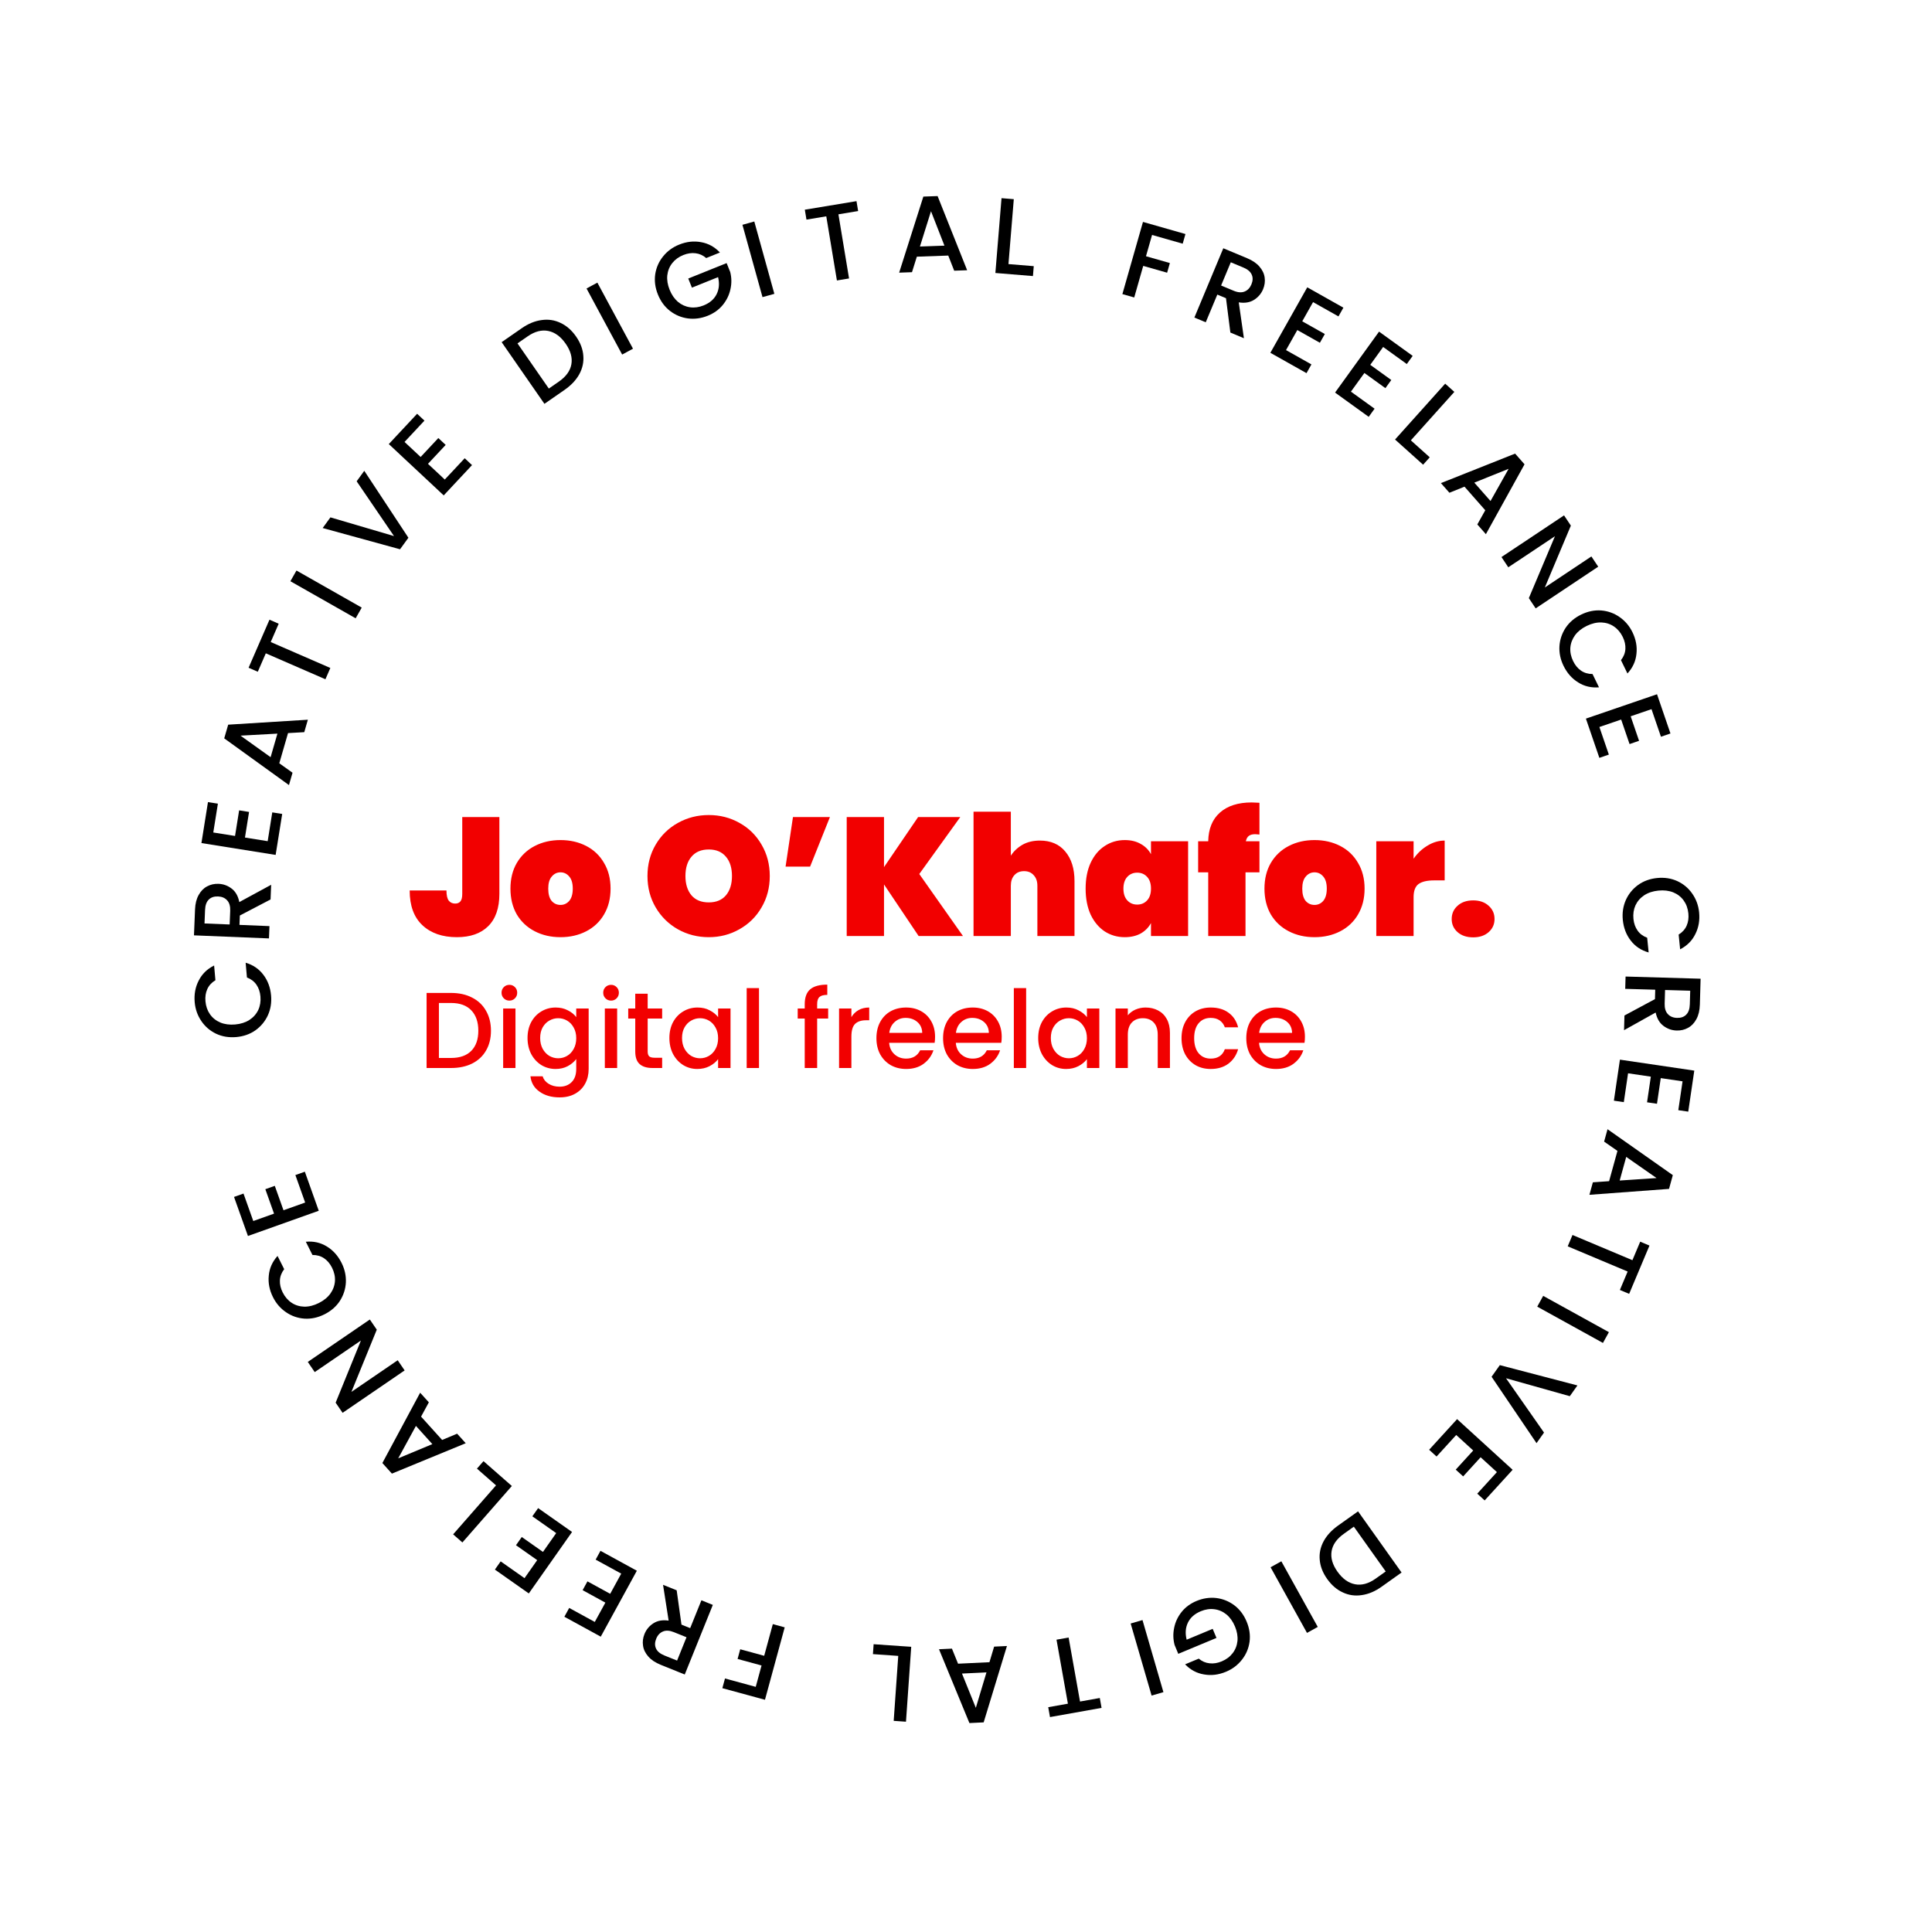
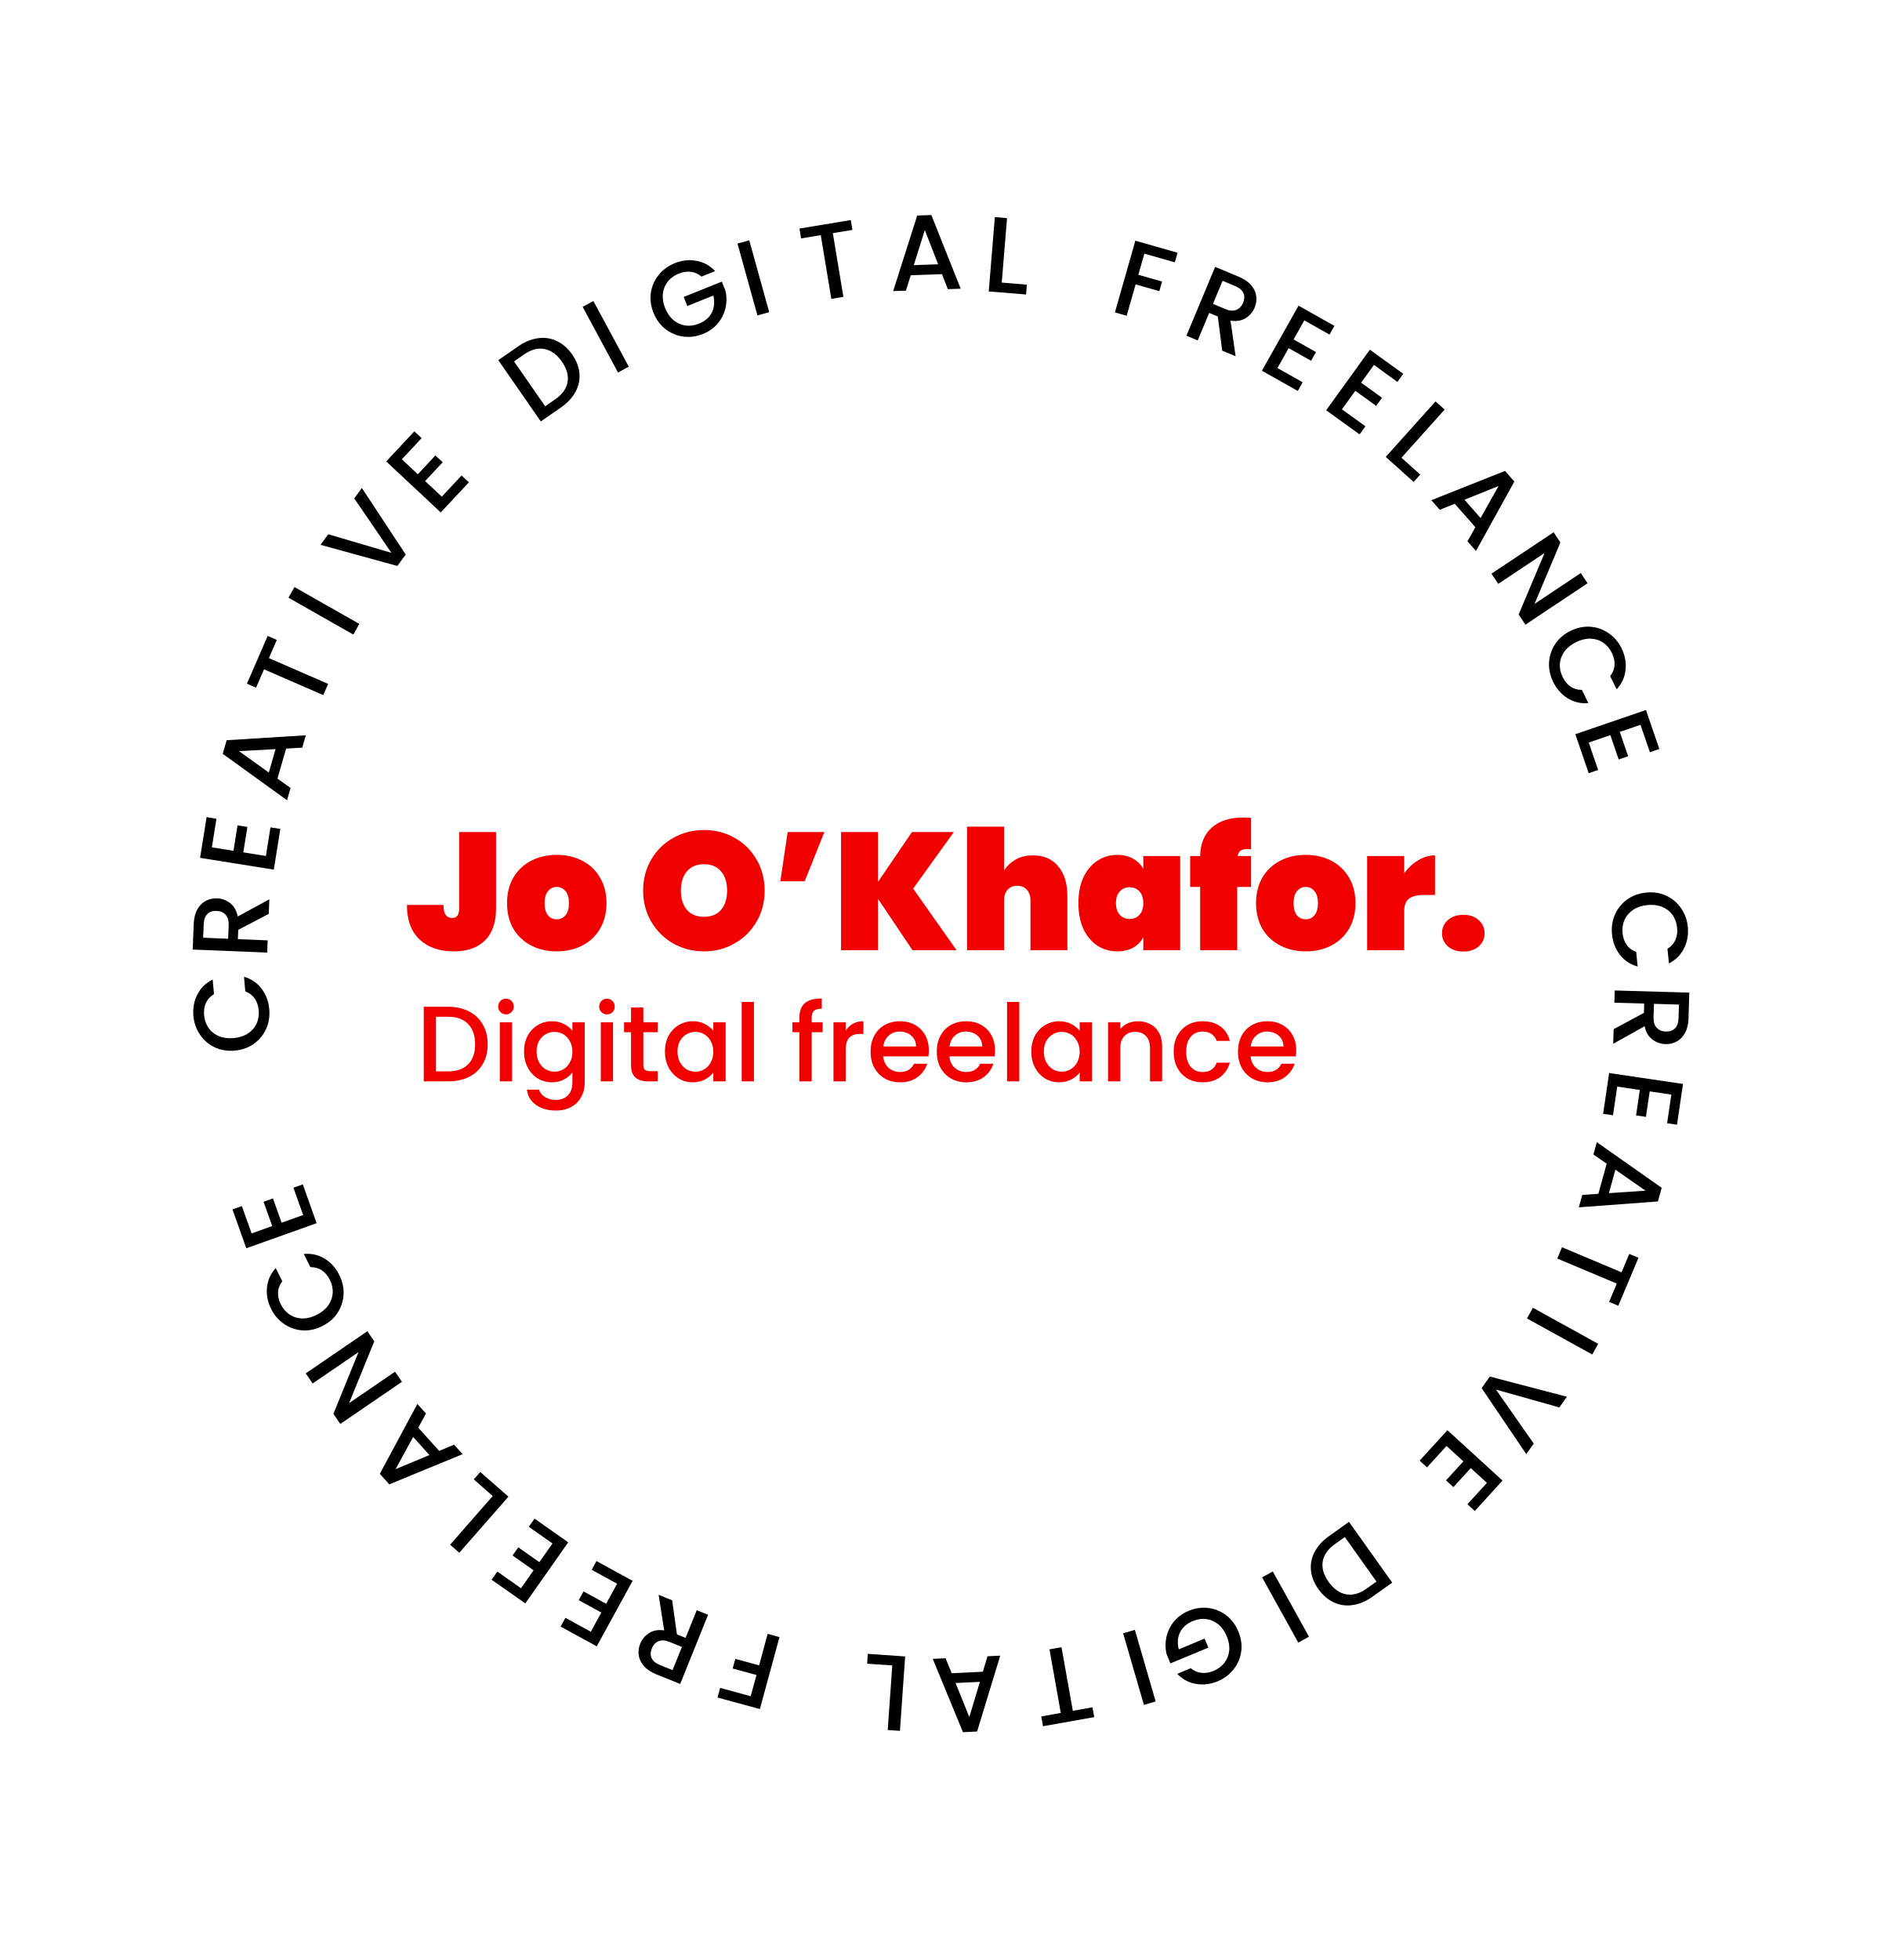
- <svg xmlns="http://www.w3.org/2000/svg" width="159" height="161" viewBox="0 0 159 161" fill="none">
+ <svg xmlns="http://www.w3.org/2000/svg" width="59" height="61" viewBox="0 0 159 161" fill="none">
  <path d="M41.616 68.088V74.486C41.616 75.671 41.303 76.572 40.678 77.188C40.062 77.795 39.194 78.098 38.074 78.098C36.87 78.098 35.913 77.767 35.204 77.104C34.495 76.441 34.14 75.475 34.14 74.206H37.206C37.206 74.607 37.271 74.892 37.402 75.06C37.533 75.219 37.71 75.298 37.934 75.298C38.121 75.298 38.265 75.237 38.368 75.116C38.471 74.995 38.522 74.785 38.522 74.486V68.088H41.616ZM46.71 78.098C45.916 78.098 45.203 77.935 44.568 77.608C43.933 77.281 43.434 76.815 43.07 76.208C42.715 75.592 42.538 74.873 42.538 74.052C42.538 73.231 42.715 72.517 43.07 71.91C43.434 71.294 43.933 70.823 44.568 70.496C45.203 70.169 45.916 70.006 46.71 70.006C47.503 70.006 48.217 70.169 48.852 70.496C49.486 70.823 49.981 71.294 50.336 71.91C50.7 72.517 50.882 73.231 50.882 74.052C50.882 74.873 50.7 75.592 50.336 76.208C49.981 76.815 49.486 77.281 48.852 77.608C48.217 77.935 47.503 78.098 46.71 78.098ZM46.71 75.41C46.999 75.41 47.242 75.298 47.438 75.074C47.634 74.841 47.732 74.5 47.732 74.052C47.732 73.604 47.634 73.268 47.438 73.044C47.242 72.811 46.999 72.694 46.71 72.694C46.42 72.694 46.178 72.811 45.982 73.044C45.786 73.268 45.688 73.604 45.688 74.052C45.688 74.5 45.781 74.841 45.968 75.074C46.164 75.298 46.411 75.41 46.71 75.41ZM59.067 78.098C58.134 78.098 57.275 77.879 56.491 77.44C55.716 77.001 55.1 76.395 54.643 75.62C54.186 74.845 53.957 73.973 53.957 73.002C53.957 72.031 54.186 71.159 54.643 70.384C55.1 69.609 55.716 69.007 56.491 68.578C57.275 68.139 58.134 67.92 59.067 67.92C60 67.92 60.854 68.139 61.629 68.578C62.404 69.007 63.015 69.609 63.463 70.384C63.92 71.159 64.149 72.031 64.149 73.002C64.149 73.973 63.92 74.845 63.463 75.62C63.015 76.395 62.399 77.001 61.615 77.44C60.84 77.879 59.991 78.098 59.067 78.098ZM59.067 75.2C59.683 75.2 60.159 75.004 60.495 74.612C60.831 74.211 60.999 73.674 60.999 73.002C60.999 72.321 60.831 71.784 60.495 71.392C60.159 70.991 59.683 70.79 59.067 70.79C58.442 70.79 57.961 70.991 57.625 71.392C57.289 71.784 57.121 72.321 57.121 73.002C57.121 73.674 57.289 74.211 57.625 74.612C57.961 75.004 58.442 75.2 59.067 75.2ZM66.082 68.088H69.162L67.51 72.218H65.466L66.082 68.088ZM76.553 78L73.669 73.702V78H70.561V68.088H73.669V72.26L76.511 68.088H80.025L76.609 72.834L80.249 78H76.553ZM86.66 70.048C87.565 70.048 88.27 70.351 88.774 70.958C89.287 71.565 89.544 72.386 89.544 73.422V78H86.45V73.814C86.45 73.441 86.347 73.147 86.142 72.932C85.946 72.708 85.68 72.596 85.344 72.596C84.998 72.596 84.728 72.708 84.532 72.932C84.336 73.147 84.238 73.441 84.238 73.814V78H81.13V67.64H84.238V71.308C84.48 70.935 84.802 70.631 85.204 70.398C85.614 70.165 86.1 70.048 86.66 70.048ZM90.471 74.052C90.471 73.221 90.611 72.503 90.891 71.896C91.181 71.28 91.573 70.813 92.067 70.496C92.562 70.169 93.117 70.006 93.733 70.006C94.247 70.006 94.69 70.113 95.063 70.328C95.437 70.533 95.721 70.818 95.917 71.182V70.104H99.011V78H95.917V76.922C95.721 77.286 95.437 77.575 95.063 77.79C94.69 77.995 94.247 78.098 93.733 78.098C93.117 78.098 92.562 77.939 92.067 77.622C91.573 77.295 91.181 76.829 90.891 76.222C90.611 75.606 90.471 74.883 90.471 74.052ZM95.917 74.052C95.917 73.632 95.81 73.305 95.595 73.072C95.381 72.839 95.105 72.722 94.769 72.722C94.433 72.722 94.158 72.839 93.943 73.072C93.729 73.305 93.621 73.632 93.621 74.052C93.621 74.472 93.729 74.799 93.943 75.032C94.158 75.265 94.433 75.382 94.769 75.382C95.105 75.382 95.381 75.265 95.595 75.032C95.81 74.799 95.917 74.472 95.917 74.052ZM104.957 69.544C104.789 69.525 104.672 69.516 104.607 69.516C104.374 69.516 104.196 69.563 104.075 69.656C103.954 69.74 103.87 69.889 103.823 70.104H104.957V72.694H103.795V78H100.687V72.694H99.847V70.104H100.687C100.706 69.077 101.028 68.284 101.653 67.724C102.288 67.155 103.174 66.87 104.313 66.87C104.444 66.87 104.658 66.879 104.957 66.898V69.544ZM109.546 78.098C108.752 78.098 108.038 77.935 107.404 77.608C106.769 77.281 106.27 76.815 105.906 76.208C105.551 75.592 105.374 74.873 105.374 74.052C105.374 73.231 105.551 72.517 105.906 71.91C106.27 71.294 106.769 70.823 107.404 70.496C108.038 70.169 108.752 70.006 109.546 70.006C110.339 70.006 111.053 70.169 111.688 70.496C112.322 70.823 112.817 71.294 113.172 71.91C113.536 72.517 113.718 73.231 113.718 74.052C113.718 74.873 113.536 75.592 113.172 76.208C112.817 76.815 112.322 77.281 111.688 77.608C111.053 77.935 110.339 78.098 109.546 78.098ZM109.546 75.41C109.835 75.41 110.078 75.298 110.274 75.074C110.47 74.841 110.568 74.5 110.568 74.052C110.568 73.604 110.47 73.268 110.274 73.044C110.078 72.811 109.835 72.694 109.546 72.694C109.256 72.694 109.014 72.811 108.818 73.044C108.622 73.268 108.524 73.604 108.524 74.052C108.524 74.5 108.617 74.841 108.804 75.074C109 75.298 109.247 75.41 109.546 75.41ZM117.802 71.56C118.119 71.103 118.507 70.739 118.964 70.468C119.421 70.188 119.897 70.048 120.392 70.048V73.366H119.51C118.922 73.366 118.488 73.469 118.208 73.674C117.937 73.879 117.802 74.243 117.802 74.766V78H114.694V70.104H117.802V71.56ZM122.769 78.112C122.228 78.112 121.794 77.967 121.467 77.678C121.141 77.389 120.977 77.025 120.977 76.586C120.977 76.138 121.141 75.769 121.467 75.48C121.794 75.181 122.228 75.032 122.769 75.032C123.301 75.032 123.731 75.181 124.057 75.48C124.384 75.769 124.547 76.138 124.547 76.586C124.547 77.025 124.384 77.389 124.057 77.678C123.731 77.967 123.301 78.112 122.769 78.112Z" fill="#F20000" />
  <path d="M37.593 82.745C38.26 82.745 38.842 82.874 39.34 83.132C39.843 83.384 40.23 83.75 40.501 84.23C40.776 84.704 40.914 85.259 40.914 85.895C40.914 86.531 40.776 87.083 40.501 87.551C40.23 88.019 39.843 88.379 39.34 88.631C38.842 88.877 38.26 89 37.593 89H35.55V82.745H37.593ZM37.593 88.163C38.325 88.163 38.886 87.965 39.276 87.569C39.666 87.173 39.861 86.615 39.861 85.895C39.861 85.169 39.666 84.602 39.276 84.194C38.886 83.786 38.325 83.582 37.593 83.582H36.577V88.163H37.593ZM42.453 83.384C42.267 83.384 42.111 83.321 41.985 83.195C41.859 83.069 41.796 82.913 41.796 82.727C41.796 82.541 41.859 82.385 41.985 82.259C42.111 82.133 42.267 82.07 42.453 82.07C42.633 82.07 42.786 82.133 42.912 82.259C43.038 82.385 43.101 82.541 43.101 82.727C43.101 82.913 43.038 83.069 42.912 83.195C42.786 83.321 42.633 83.384 42.453 83.384ZM42.957 84.041V89H41.931V84.041H42.957ZM46.302 83.96C46.686 83.96 47.025 84.038 47.319 84.194C47.619 84.344 47.853 84.533 48.021 84.761V84.041H49.056V89.081C49.056 89.537 48.96 89.942 48.768 90.296C48.576 90.656 48.297 90.938 47.931 91.142C47.571 91.346 47.139 91.448 46.635 91.448C45.963 91.448 45.405 91.289 44.961 90.971C44.517 90.659 44.265 90.233 44.205 89.693H45.222C45.3 89.951 45.465 90.158 45.717 90.314C45.975 90.476 46.281 90.557 46.635 90.557C47.049 90.557 47.382 90.431 47.634 90.179C47.892 89.927 48.021 89.561 48.021 89.081V88.253C47.847 88.487 47.61 88.685 47.31 88.847C47.016 89.003 46.68 89.081 46.302 89.081C45.87 89.081 45.474 88.973 45.114 88.757C44.76 88.535 44.478 88.229 44.268 87.839C44.064 87.443 43.962 86.996 43.962 86.498C43.962 86 44.064 85.559 44.268 85.175C44.478 84.791 44.76 84.494 45.114 84.284C45.474 84.068 45.87 83.96 46.302 83.96ZM48.021 86.516C48.021 86.174 47.949 85.877 47.805 85.625C47.667 85.373 47.484 85.181 47.256 85.049C47.028 84.917 46.782 84.851 46.518 84.851C46.254 84.851 46.008 84.917 45.78 85.049C45.552 85.175 45.366 85.364 45.222 85.616C45.084 85.862 45.015 86.156 45.015 86.498C45.015 86.84 45.084 87.14 45.222 87.398C45.366 87.656 45.552 87.854 45.78 87.992C46.014 88.124 46.26 88.19 46.518 88.19C46.782 88.19 47.028 88.124 47.256 87.992C47.484 87.86 47.667 87.668 47.805 87.416C47.949 87.158 48.021 86.858 48.021 86.516ZM50.926 83.384C50.74 83.384 50.584 83.321 50.458 83.195C50.332 83.069 50.269 82.913 50.269 82.727C50.269 82.541 50.332 82.385 50.458 82.259C50.584 82.133 50.74 82.07 50.926 82.07C51.106 82.07 51.259 82.133 51.385 82.259C51.511 82.385 51.574 82.541 51.574 82.727C51.574 82.913 51.511 83.069 51.385 83.195C51.259 83.321 51.106 83.384 50.926 83.384ZM51.43 84.041V89H50.404V84.041H51.43ZM53.974 84.878V87.623C53.974 87.809 54.016 87.944 54.1 88.028C54.19 88.106 54.34 88.145 54.55 88.145H55.18V89H54.37C53.908 89 53.554 88.892 53.308 88.676C53.062 88.46 52.939 88.109 52.939 87.623V84.878H52.354V84.041H52.939V82.808H53.974V84.041H55.18V84.878H53.974ZM55.784 86.498C55.784 86 55.886 85.559 56.09 85.175C56.3 84.791 56.582 84.494 56.936 84.284C57.296 84.068 57.692 83.96 58.124 83.96C58.514 83.96 58.853 84.038 59.141 84.194C59.435 84.344 59.669 84.533 59.843 84.761V84.041H60.878V89H59.843V88.262C59.669 88.496 59.432 88.691 59.132 88.847C58.832 89.003 58.49 89.081 58.106 89.081C57.68 89.081 57.29 88.973 56.936 88.757C56.582 88.535 56.3 88.229 56.09 87.839C55.886 87.443 55.784 86.996 55.784 86.498ZM59.843 86.516C59.843 86.174 59.771 85.877 59.627 85.625C59.489 85.373 59.306 85.181 59.078 85.049C58.85 84.917 58.604 84.851 58.34 84.851C58.076 84.851 57.83 84.917 57.602 85.049C57.374 85.175 57.188 85.364 57.044 85.616C56.906 85.862 56.837 86.156 56.837 86.498C56.837 86.84 56.906 87.14 57.044 87.398C57.188 87.656 57.374 87.854 57.602 87.992C57.836 88.124 58.082 88.19 58.34 88.19C58.604 88.19 58.85 88.124 59.078 87.992C59.306 87.86 59.489 87.668 59.627 87.416C59.771 87.158 59.843 86.858 59.843 86.516ZM63.251 82.34V89H62.225V82.34H63.251ZM69.015 84.878H68.097V89H67.062V84.878H66.477V84.041H67.062V83.69C67.062 83.12 67.212 82.706 67.512 82.448C67.818 82.184 68.295 82.052 68.943 82.052V82.907C68.631 82.907 68.412 82.967 68.286 83.087C68.16 83.201 68.097 83.402 68.097 83.69V84.041H69.015V84.878ZM70.951 84.761C71.1 84.509 71.299 84.314 71.544 84.176C71.796 84.032 72.094 83.96 72.436 83.96V85.022H72.174C71.772 85.022 71.466 85.124 71.257 85.328C71.052 85.532 70.951 85.886 70.951 86.39V89H69.924V84.041H70.951V84.761ZM77.924 86.399C77.924 86.585 77.912 86.753 77.888 86.903H74.099C74.129 87.299 74.276 87.617 74.54 87.857C74.804 88.097 75.128 88.217 75.512 88.217C76.064 88.217 76.454 87.986 76.682 87.524H77.789C77.639 87.98 77.366 88.355 76.97 88.649C76.58 88.937 76.094 89.081 75.512 89.081C75.038 89.081 74.612 88.976 74.234 88.766C73.862 88.55 73.568 88.25 73.352 87.866C73.142 87.476 73.037 87.026 73.037 86.516C73.037 86.006 73.139 85.559 73.343 85.175C73.553 84.785 73.844 84.485 74.216 84.275C74.594 84.065 75.026 83.96 75.512 83.96C75.98 83.96 76.397 84.062 76.763 84.266C77.129 84.47 77.414 84.758 77.618 85.13C77.822 85.496 77.924 85.919 77.924 86.399ZM76.853 86.075C76.847 85.697 76.712 85.394 76.448 85.166C76.184 84.938 75.857 84.824 75.467 84.824C75.113 84.824 74.81 84.938 74.558 85.166C74.306 85.388 74.156 85.691 74.108 86.075H76.853ZM83.478 86.399C83.478 86.585 83.466 86.753 83.442 86.903H79.653C79.683 87.299 79.83 87.617 80.094 87.857C80.358 88.097 80.682 88.217 81.066 88.217C81.618 88.217 82.008 87.986 82.236 87.524H83.343C83.193 87.98 82.92 88.355 82.524 88.649C82.134 88.937 81.648 89.081 81.066 89.081C80.592 89.081 80.166 88.976 79.788 88.766C79.416 88.55 79.122 88.25 78.906 87.866C78.696 87.476 78.591 87.026 78.591 86.516C78.591 86.006 78.693 85.559 78.897 85.175C79.107 84.785 79.398 84.485 79.77 84.275C80.148 84.065 80.58 83.96 81.066 83.96C81.534 83.96 81.951 84.062 82.317 84.266C82.683 84.47 82.968 84.758 83.172 85.13C83.376 85.496 83.478 85.919 83.478 86.399ZM82.407 86.075C82.401 85.697 82.266 85.394 82.002 85.166C81.738 84.938 81.411 84.824 81.021 84.824C80.667 84.824 80.364 84.938 80.112 85.166C79.86 85.388 79.71 85.691 79.662 86.075H82.407ZM85.514 82.34V89H84.488V82.34H85.514ZM86.519 86.498C86.519 86 86.621 85.559 86.825 85.175C87.035 84.791 87.317 84.494 87.671 84.284C88.031 84.068 88.427 83.96 88.859 83.96C89.249 83.96 89.588 84.038 89.876 84.194C90.17 84.344 90.404 84.533 90.578 84.761V84.041H91.613V89H90.578V88.262C90.404 88.496 90.167 88.691 89.867 88.847C89.567 89.003 89.225 89.081 88.841 89.081C88.415 89.081 88.025 88.973 87.671 88.757C87.317 88.535 87.035 88.229 86.825 87.839C86.621 87.443 86.519 86.996 86.519 86.498ZM90.578 86.516C90.578 86.174 90.506 85.877 90.362 85.625C90.224 85.373 90.041 85.181 89.813 85.049C89.585 84.917 89.339 84.851 89.075 84.851C88.811 84.851 88.565 84.917 88.337 85.049C88.109 85.175 87.923 85.364 87.779 85.616C87.641 85.862 87.572 86.156 87.572 86.498C87.572 86.84 87.641 87.14 87.779 87.398C87.923 87.656 88.109 87.854 88.337 87.992C88.571 88.124 88.817 88.19 89.075 88.19C89.339 88.19 89.585 88.124 89.813 87.992C90.041 87.86 90.224 87.668 90.362 87.416C90.506 87.158 90.578 86.858 90.578 86.516ZM95.463 83.96C95.853 83.96 96.201 84.041 96.507 84.203C96.819 84.365 97.062 84.605 97.236 84.923C97.41 85.241 97.497 85.625 97.497 86.075V89H96.48V86.228C96.48 85.784 96.369 85.445 96.147 85.211C95.925 84.971 95.622 84.851 95.238 84.851C94.854 84.851 94.548 84.971 94.32 85.211C94.098 85.445 93.987 85.784 93.987 86.228V89H92.961V84.041H93.987V84.608C94.155 84.404 94.368 84.245 94.626 84.131C94.89 84.017 95.169 83.96 95.463 83.96ZM98.463 86.516C98.463 86.006 98.565 85.559 98.769 85.175C98.979 84.785 99.267 84.485 99.633 84.275C99.999 84.065 100.419 83.96 100.893 83.96C101.493 83.96 101.988 84.104 102.378 84.392C102.774 84.674 103.041 85.079 103.179 85.607H102.072C101.982 85.361 101.838 85.169 101.64 85.031C101.442 84.893 101.193 84.824 100.893 84.824C100.473 84.824 100.137 84.974 99.885 85.274C99.639 85.568 99.516 85.982 99.516 86.516C99.516 87.05 99.639 87.467 99.885 87.767C100.137 88.067 100.473 88.217 100.893 88.217C101.487 88.217 101.88 87.956 102.072 87.434H103.179C103.035 87.938 102.765 88.34 102.369 88.64C101.973 88.934 101.481 89.081 100.893 89.081C100.419 89.081 99.999 88.976 99.633 88.766C99.267 88.55 98.979 88.25 98.769 87.866C98.565 87.476 98.463 87.026 98.463 86.516ZM108.747 86.399C108.747 86.585 108.735 86.753 108.711 86.903H104.922C104.952 87.299 105.099 87.617 105.363 87.857C105.627 88.097 105.951 88.217 106.335 88.217C106.887 88.217 107.277 87.986 107.505 87.524H108.612C108.462 87.98 108.189 88.355 107.793 88.649C107.403 88.937 106.917 89.081 106.335 89.081C105.861 89.081 105.435 88.976 105.057 88.766C104.685 88.55 104.391 88.25 104.175 87.866C103.965 87.476 103.86 87.026 103.86 86.516C103.86 86.006 103.962 85.559 104.166 85.175C104.376 84.785 104.667 84.485 105.039 84.275C105.417 84.065 105.849 83.96 106.335 83.96C106.803 83.96 107.22 84.062 107.586 84.266C107.952 84.47 108.237 84.758 108.441 85.13C108.645 85.496 108.747 85.919 108.747 86.399ZM107.676 86.075C107.67 85.697 107.535 85.394 107.271 85.166C107.007 84.938 106.68 84.824 106.29 84.824C105.936 84.824 105.633 84.938 105.381 85.166C105.129 85.388 104.979 85.691 104.931 86.075H107.676Z" fill="#F20000" />
  <path d="M138.098 73.168C138.707 73.107 139.267 73.192 139.779 73.425C140.291 73.663 140.706 74.01 141.023 74.467C141.347 74.929 141.538 75.449 141.596 76.028C141.662 76.691 141.557 77.296 141.28 77.842C141.01 78.394 140.588 78.816 140.014 79.109L139.891 77.882C140.203 77.688 140.426 77.439 140.558 77.136C140.691 76.834 140.738 76.494 140.7 76.118C140.659 75.706 140.53 75.348 140.312 75.044C140.095 74.741 139.804 74.513 139.439 74.363C139.075 74.219 138.663 74.17 138.203 74.216C137.743 74.262 137.349 74.392 137.021 74.606C136.693 74.825 136.45 75.106 136.291 75.447C136.139 75.788 136.083 76.165 136.124 76.577C136.162 76.953 136.276 77.276 136.466 77.546C136.655 77.817 136.923 78.016 137.267 78.145L137.39 79.371C136.77 79.198 136.272 78.868 135.898 78.381C135.524 77.9 135.304 77.328 135.238 76.666C135.179 76.081 135.26 75.533 135.48 75.022C135.706 74.511 136.047 74.088 136.501 73.753C136.957 73.424 137.489 73.229 138.098 73.168Z" fill="black" />
  <path d="M135.374 84.626L137.917 83.259L137.939 82.476L135.438 82.404L135.468 81.378L141.72 81.559L141.658 83.718C141.644 84.198 141.549 84.6 141.371 84.925C141.194 85.256 140.962 85.498 140.675 85.652C140.388 85.812 140.071 85.887 139.723 85.877C139.315 85.865 138.947 85.734 138.618 85.485C138.295 85.241 138.08 84.872 137.975 84.377L135.339 85.849L135.374 84.626ZM138.758 82.5L138.725 83.633C138.714 84.017 138.802 84.308 138.988 84.505C139.175 84.709 139.43 84.815 139.753 84.824C140.077 84.834 140.332 84.745 140.517 84.558C140.709 84.372 140.81 84.083 140.822 83.694L140.854 82.56L138.758 82.5Z" fill="black" />
  <path d="M140.216 90.111L138.4 89.843L138.085 91.98L137.257 91.858L137.572 89.721L135.675 89.441L135.321 91.845L134.493 91.723L134.997 88.304L141.194 89.218L140.69 92.637L139.862 92.514L140.216 90.111Z" fill="black" />
  <path d="M134.094 98.432L134.791 95.908L133.679 95.134L133.964 94.101L139.405 97.929L139.089 99.074L132.454 99.567L132.742 98.526L134.094 98.432ZM134.977 98.377L138.05 98.171L135.521 96.408L134.977 98.377Z" fill="black" />
  <path d="M135.766 107.821L134.994 107.497L135.64 105.962L130.646 103.861L131.044 102.915L136.038 105.016L136.687 103.473L137.459 103.798L135.766 107.821Z" fill="black" />
  <path d="M133.582 111.911L128.106 108.887L128.602 107.989L134.078 111.013L133.582 111.911Z" fill="black" />
  <path d="M128.046 120.263L124.301 114.73L124.988 113.761L131.455 115.453L130.82 116.349L125.504 114.854L128.671 119.382L128.046 120.263Z" fill="black" />
  <path d="M124.745 122.676L123.389 121.438L121.933 123.034L121.314 122.469L122.77 120.874L121.354 119.582L119.716 121.377L119.098 120.813L121.428 118.26L126.055 122.482L123.725 125.035L123.107 124.471L124.745 122.676Z" fill="black" />
  <path d="M115.136 132.227C114.593 132.613 114.044 132.846 113.489 132.924C112.932 133.011 112.404 132.937 111.906 132.703C111.406 132.476 110.972 132.104 110.604 131.586C110.235 131.068 110.027 130.538 109.981 129.997C109.929 129.459 110.036 128.941 110.301 128.444C110.564 127.954 110.967 127.517 111.509 127.131L113.174 125.946L116.8 131.043L115.136 132.227ZM111.995 127.813C111.398 128.237 111.056 128.724 110.968 129.272C110.879 129.821 111.044 130.389 111.461 130.975C111.882 131.567 112.37 131.916 112.924 132.022C113.479 132.129 114.054 131.97 114.65 131.545L115.479 130.955L112.823 127.223L111.995 127.813Z" fill="black" />
  <path d="M108.919 136.075L105.884 130.605L106.781 130.108L109.816 135.577L108.919 136.075Z" fill="black" />
  <path d="M99.9 138.22C100.169 138.446 100.467 138.575 100.793 138.608C101.121 138.647 101.459 138.594 101.808 138.449C102.191 138.29 102.495 138.062 102.723 137.766C102.951 137.469 103.085 137.128 103.125 136.74C103.159 136.356 103.09 135.955 102.917 135.54C102.744 135.124 102.508 134.791 102.208 134.539C101.905 134.294 101.568 134.149 101.197 134.102C100.827 134.054 100.45 134.11 100.068 134.27C99.553 134.484 99.195 134.802 98.993 135.224C98.792 135.646 98.758 136.118 98.891 136.641L101.06 135.738L101.375 136.494L98.192 137.819L97.885 137.08C97.759 136.606 97.748 136.126 97.851 135.641C97.949 135.158 98.158 134.717 98.479 134.317C98.797 133.925 99.208 133.624 99.712 133.414C100.255 133.188 100.802 133.106 101.355 133.168C101.909 133.236 102.413 133.439 102.866 133.777C103.313 134.118 103.654 134.57 103.889 135.135C104.125 135.7 104.206 136.261 104.132 136.818C104.053 137.378 103.841 137.875 103.496 138.311C103.148 138.755 102.705 139.089 102.168 139.313C101.553 139.569 100.944 139.644 100.341 139.537C99.735 139.439 99.208 139.158 98.761 138.694L99.9 138.22Z" fill="black" />
  <path d="M95.969 141.298L94.224 135.292L95.21 135.005L96.954 141.012L95.969 141.298Z" fill="black" />
  <path d="M87.501 143.09L87.355 142.266L88.994 141.974L88.044 136.64L89.054 136.46L90.004 141.794L91.652 141.5L91.799 142.324L87.501 143.09Z" fill="black" />
  <path d="M79.84 138.641L82.456 138.517L82.845 137.219L83.914 137.168L81.974 143.531L80.787 143.588L78.251 137.437L79.33 137.386L79.84 138.641ZM80.167 139.463L81.321 142.319L82.208 139.366L80.167 139.463Z" fill="black" />
  <path d="M74.856 137.991L72.746 137.843L72.804 137.017L75.937 137.236L75.5 143.476L74.476 143.404L74.856 137.991Z" fill="black" />
  <path d="M60.197 140.681L60.417 139.873L62.979 140.571L63.464 138.791L61.467 138.247L61.687 137.439L63.684 137.983L64.403 135.343L65.393 135.613L63.749 141.648L60.197 140.681Z" fill="black" />
  <path d="M56.391 132.526L56.79 135.385L57.516 135.678L58.452 133.358L59.404 133.741L57.064 139.542L55.06 138.734C54.615 138.555 54.271 138.325 54.028 138.046C53.779 137.764 53.632 137.463 53.588 137.141C53.537 136.816 53.577 136.493 53.708 136.17C53.86 135.791 54.111 135.491 54.459 135.27C54.799 135.051 55.22 134.978 55.721 135.051L55.255 132.068L56.391 132.526ZM57.21 136.437L56.158 136.013C55.802 135.87 55.499 135.851 55.249 135.957C54.994 136.061 54.805 136.263 54.684 136.564C54.563 136.864 54.558 137.134 54.668 137.373C54.777 137.617 55.012 137.812 55.373 137.958L56.425 138.382L57.21 136.437Z" fill="black" />
  <path d="M49.566 135.162L50.448 133.552L48.553 132.514L48.955 131.78L50.85 132.818L51.77 131.136L49.639 129.969L50.041 129.235L53.072 130.895L50.064 136.389L47.032 134.729L47.434 133.995L49.566 135.162Z" fill="black" />
  <path d="M43.711 131.513L44.767 130.011L43 128.768L43.481 128.084L45.248 129.326L46.351 127.758L44.363 126.36L44.845 125.676L47.672 127.664L44.068 132.787L41.242 130.799L41.723 130.115L43.711 131.513Z" fill="black" />
  <path d="M41.337 123.78L39.746 122.386L40.292 121.763L42.655 123.833L38.534 128.538L37.762 127.862L41.337 123.78Z" fill="black" />
  <path d="M35.09 118.051L36.845 119.996L38.095 119.474L38.812 120.269L32.66 122.801L31.865 121.919L35.014 116.059L35.738 116.861L35.09 118.051ZM34.662 118.826L33.185 121.528L36.03 120.343L34.662 118.826Z" fill="black" />
  <path d="M30.82 109.959L31.399 110.806L29.286 115.99L33.142 113.354L33.721 114.201L28.55 117.736L27.971 116.889L30.077 111.71L26.228 114.341L25.649 113.494L30.82 109.959Z" fill="black" />
  <path d="M27.042 109.526C26.495 109.8 25.941 109.921 25.38 109.887C24.817 109.848 24.305 109.671 23.846 109.358C23.378 109.042 23.014 108.624 22.753 108.104C22.454 107.509 22.336 106.907 22.399 106.298C22.455 105.686 22.698 105.141 23.129 104.662L23.683 105.764C23.46 106.057 23.341 106.369 23.326 106.699C23.31 107.029 23.387 107.363 23.557 107.7C23.743 108.07 23.991 108.358 24.303 108.565C24.615 108.771 24.968 108.879 25.362 108.889C25.754 108.893 26.156 108.792 26.569 108.585C26.982 108.378 27.304 108.115 27.534 107.798C27.761 107.476 27.888 107.127 27.914 106.751C27.935 106.378 27.853 106.007 27.667 105.637C27.497 105.299 27.276 105.038 27.002 104.853C26.727 104.668 26.407 104.578 26.039 104.581L25.486 103.479C26.127 103.419 26.709 103.549 27.233 103.87C27.754 104.186 28.164 104.642 28.463 105.237C28.727 105.762 28.847 106.303 28.824 106.858C28.796 107.416 28.629 107.933 28.324 108.409C28.016 108.879 27.589 109.251 27.042 109.526Z" fill="black" />
  <path d="M21.107 101.752L22.837 101.136L22.112 99.101L22.9 98.82L23.625 100.855L25.431 100.212L24.616 97.922L25.404 97.642L26.564 100.897L20.663 102.999L19.503 99.744L20.292 99.463L21.107 101.752Z" fill="black" />
  <path d="M19.688 86.422C19.078 86.475 18.519 86.383 18.01 86.145C17.501 85.901 17.09 85.548 16.779 85.088C16.461 84.622 16.276 84.099 16.225 83.519C16.167 82.856 16.279 82.253 16.562 81.71C16.84 81.162 17.267 80.744 17.844 80.459L17.952 81.687C17.637 81.877 17.412 82.123 17.276 82.424C17.14 82.725 17.088 83.064 17.122 83.441C17.158 83.853 17.283 84.212 17.497 84.519C17.71 84.825 17.999 85.056 18.362 85.211C18.724 85.359 19.136 85.413 19.596 85.373C20.056 85.332 20.451 85.207 20.782 84.997C21.113 84.781 21.359 84.504 21.522 84.164C21.679 83.825 21.739 83.449 21.703 83.037C21.67 82.66 21.56 82.336 21.373 82.063C21.186 81.79 20.922 81.588 20.579 81.456L20.471 80.227C21.089 80.408 21.582 80.744 21.951 81.235C22.319 81.721 22.532 82.295 22.59 82.959C22.642 83.544 22.555 84.091 22.328 84.599C22.096 85.107 21.75 85.526 21.292 85.856C20.832 86.18 20.298 86.368 19.688 86.422Z" fill="black" />
  <path d="M22.547 74.955L19.988 76.291L19.956 77.074L22.456 77.176L22.414 78.201L16.165 77.946L16.253 75.787C16.272 75.308 16.373 74.907 16.554 74.584C16.736 74.255 16.971 74.015 17.259 73.865C17.548 73.709 17.866 73.638 18.214 73.652C18.621 73.668 18.988 73.803 19.314 74.057C19.634 74.304 19.844 74.676 19.944 75.173L22.597 73.732L22.547 74.955ZM19.138 77.04L19.184 75.907C19.2 75.524 19.116 75.232 18.932 75.032C18.748 74.826 18.494 74.717 18.171 74.704C17.847 74.691 17.591 74.776 17.403 74.961C17.21 75.145 17.105 75.432 17.089 75.822L17.043 76.955L19.138 77.04Z" fill="black" />
  <path d="M17.774 69.374L19.587 69.663L19.928 67.53L20.755 67.662L20.414 69.795L22.307 70.098L22.69 67.698L23.517 67.83L22.971 71.243L16.786 70.255L17.331 66.842L18.158 66.974L17.774 69.374Z" fill="black" />
  <path d="M24.003 61.091L23.275 63.607L24.378 64.394L24.081 65.423L18.686 61.53L19.016 60.389L25.656 59.976L25.356 61.014L24.003 61.091ZM23.119 61.135L20.044 61.304L22.551 63.098L23.119 61.135Z" fill="black" />
  <path d="M22.457 51.642L23.225 51.976L22.561 53.503L27.529 55.664L27.12 56.605L22.151 54.444L21.484 55.979L20.716 55.645L22.457 51.642Z" fill="black" />
  <path d="M24.707 47.544L30.145 50.633L29.639 51.525L24.2 48.436L24.707 47.544Z" fill="black" />
  <path d="M30.357 39.234L34.035 44.812L33.337 45.773L26.89 44.002L27.536 43.114L32.834 44.673L29.722 40.108L30.357 39.234Z" fill="black" />
  <path d="M33.713 36.828L35.054 38.082L36.529 36.504L37.141 37.075L35.666 38.653L37.066 39.962L38.726 38.187L39.337 38.759L36.977 41.283L32.401 37.006L34.761 34.481L35.372 35.053L33.713 36.828Z" fill="black" />
  <path d="M43.484 27.349C44.031 26.969 44.583 26.744 45.139 26.672C45.697 26.592 46.223 26.672 46.719 26.912C47.216 27.145 47.645 27.522 48.008 28.044C48.37 28.567 48.572 29.099 48.611 29.641C48.656 30.18 48.544 30.696 48.273 31.19C48.004 31.676 47.596 32.109 47.049 32.489L45.37 33.653L41.805 28.513L43.484 27.349ZM46.572 31.801C47.173 31.384 47.521 30.901 47.616 30.354C47.711 29.806 47.553 29.236 47.143 28.645C46.729 28.048 46.245 27.693 45.693 27.58C45.139 27.467 44.562 27.619 43.961 28.037L43.125 28.616L45.736 32.38L46.572 31.801Z" fill="black" />
  <path d="M49.782 23.553L52.751 29.059L51.847 29.546L48.879 24.04L49.782 23.553Z" fill="black" />
  <path d="M58.852 21.504C58.585 21.275 58.289 21.142 57.964 21.104C57.636 21.062 57.297 21.111 56.946 21.252C56.562 21.406 56.255 21.63 56.024 21.924C55.792 22.217 55.654 22.558 55.609 22.944C55.57 23.329 55.635 23.73 55.803 24.147C55.971 24.565 56.203 24.901 56.5 25.157C56.8 25.405 57.135 25.554 57.505 25.606C57.875 25.658 58.252 25.606 58.636 25.452C59.154 25.243 59.516 24.93 59.722 24.51C59.929 24.091 59.968 23.619 59.841 23.094L57.662 23.971L57.356 23.211L60.554 21.925L60.853 22.668C60.974 23.143 60.979 23.623 60.87 24.107C60.766 24.588 60.551 25.027 60.226 25.423C59.903 25.812 59.489 26.108 58.982 26.312C58.437 26.531 57.888 26.606 57.337 26.537C56.783 26.463 56.281 26.254 55.833 25.91C55.39 25.565 55.054 25.108 54.826 24.54C54.597 23.972 54.523 23.41 54.603 22.854C54.689 22.296 54.907 21.801 55.257 21.369C55.61 20.929 56.057 20.601 56.597 20.384C57.215 20.135 57.825 20.067 58.427 20.181C59.032 20.287 59.555 20.574 59.996 21.043L58.852 21.504Z" fill="black" />
  <path d="M62.859 18.458L64.531 24.486L63.543 24.76L61.871 18.733L62.859 18.458Z" fill="black" />
  <path d="M71.376 16.762L71.513 17.587L69.87 17.86L70.756 23.205L69.744 23.372L68.858 18.027L67.207 18.301L67.07 17.475L71.376 16.762Z" fill="black" />
  <path d="M79.023 21.297L76.405 21.39L76.001 22.683L74.931 22.721L76.948 16.382L78.135 16.34L80.597 22.52L79.518 22.558L79.023 21.297ZM78.705 20.471L77.585 17.602L76.663 20.543L78.705 20.471Z" fill="black" />
  <path d="M84.04 22.007L86.148 22.18L86.081 23.006L82.95 22.748L83.462 16.514L84.485 16.598L84.04 22.007Z" fill="black" />
  <path d="M98.79 19.503L98.56 20.308L96.007 19.579L95.501 21.353L97.492 21.921L97.262 22.726L95.271 22.158L94.521 24.789L93.534 24.508L95.25 18.493L98.79 19.503Z" fill="black" />
  <path d="M102.533 27.713L102.168 24.85L101.445 24.548L100.481 26.857L99.534 26.462L101.944 20.689L103.937 21.521C104.38 21.706 104.722 21.94 104.961 22.222C105.207 22.506 105.35 22.81 105.391 23.133C105.437 23.458 105.393 23.781 105.259 24.102C105.102 24.478 104.848 24.775 104.497 24.993C104.154 25.207 103.732 25.275 103.232 25.197L103.662 28.185L102.533 27.713ZM101.761 23.792L102.807 24.229C103.161 24.377 103.464 24.399 103.715 24.296C103.972 24.195 104.163 23.995 104.288 23.696C104.412 23.397 104.421 23.128 104.313 22.888C104.207 22.642 103.975 22.444 103.615 22.294L102.568 21.857L101.761 23.792Z" fill="black" />
  <path d="M109.424 25.175L108.523 26.775L110.405 27.835L109.994 28.564L108.112 27.504L107.171 29.175L109.288 30.367L108.878 31.096L105.866 29.4L108.941 23.943L111.952 25.639L111.541 26.368L109.424 25.175Z" fill="black" />
  <path d="M115.265 28.914L114.191 30.403L115.943 31.667L115.453 32.346L113.702 31.082L112.58 32.637L114.551 34.058L114.061 34.737L111.258 32.715L114.923 27.635L117.726 29.657L117.236 30.336L115.265 28.914Z" fill="black" />
  <path d="M117.574 36.696L119.148 38.109L118.595 38.725L116.257 36.627L120.434 31.972L121.198 32.657L117.574 36.696Z" fill="black" />
  <path d="M123.775 42.522L122.044 40.556L120.787 41.063L120.079 40.259L126.262 37.801L127.047 38.693L123.827 44.515L123.113 43.704L123.775 42.522ZM124.212 41.752L125.722 39.068L122.862 40.219L124.212 41.752Z" fill="black" />
  <path d="M127.975 50.698L127.406 49.844L129.582 44.685L125.694 47.275L125.126 46.421L130.339 42.948L130.908 43.802L128.739 48.956L132.619 46.371L133.188 47.225L127.975 50.698Z" fill="black" />
  <path d="M131.77 51.213C132.32 50.945 132.876 50.831 133.436 50.871C133.999 50.918 134.508 51.1 134.964 51.419C135.428 51.74 135.787 52.162 136.042 52.685C136.333 53.284 136.444 53.888 136.373 54.496C136.311 55.107 136.061 55.65 135.624 56.123L135.084 55.014C135.31 54.724 135.432 54.414 135.452 54.084C135.471 53.754 135.398 53.419 135.233 53.08C135.051 52.708 134.806 52.416 134.497 52.207C134.188 51.997 133.836 51.885 133.442 51.87C133.05 51.86 132.647 51.957 132.231 52.159C131.816 52.362 131.491 52.62 131.257 52.934C131.026 53.254 130.895 53.601 130.864 53.977C130.839 54.349 130.917 54.722 131.098 55.094C131.264 55.434 131.482 55.698 131.754 55.886C132.026 56.074 132.346 56.168 132.713 56.169L133.253 57.278C132.611 57.33 132.031 57.193 131.511 56.865C130.993 56.543 130.589 56.083 130.297 55.484C130.04 54.956 129.926 54.414 129.956 53.858C129.991 53.301 130.164 52.786 130.475 52.314C130.788 51.848 131.22 51.481 131.77 51.213Z" fill="black" />
  <path d="M137.628 59.096L135.892 59.691L136.592 61.734L135.8 62.006L135.1 59.962L133.286 60.584L134.074 62.883L133.283 63.154L132.162 59.885L138.088 57.854L139.208 61.123L138.416 61.395L137.628 59.096Z" fill="black" />
</svg>
